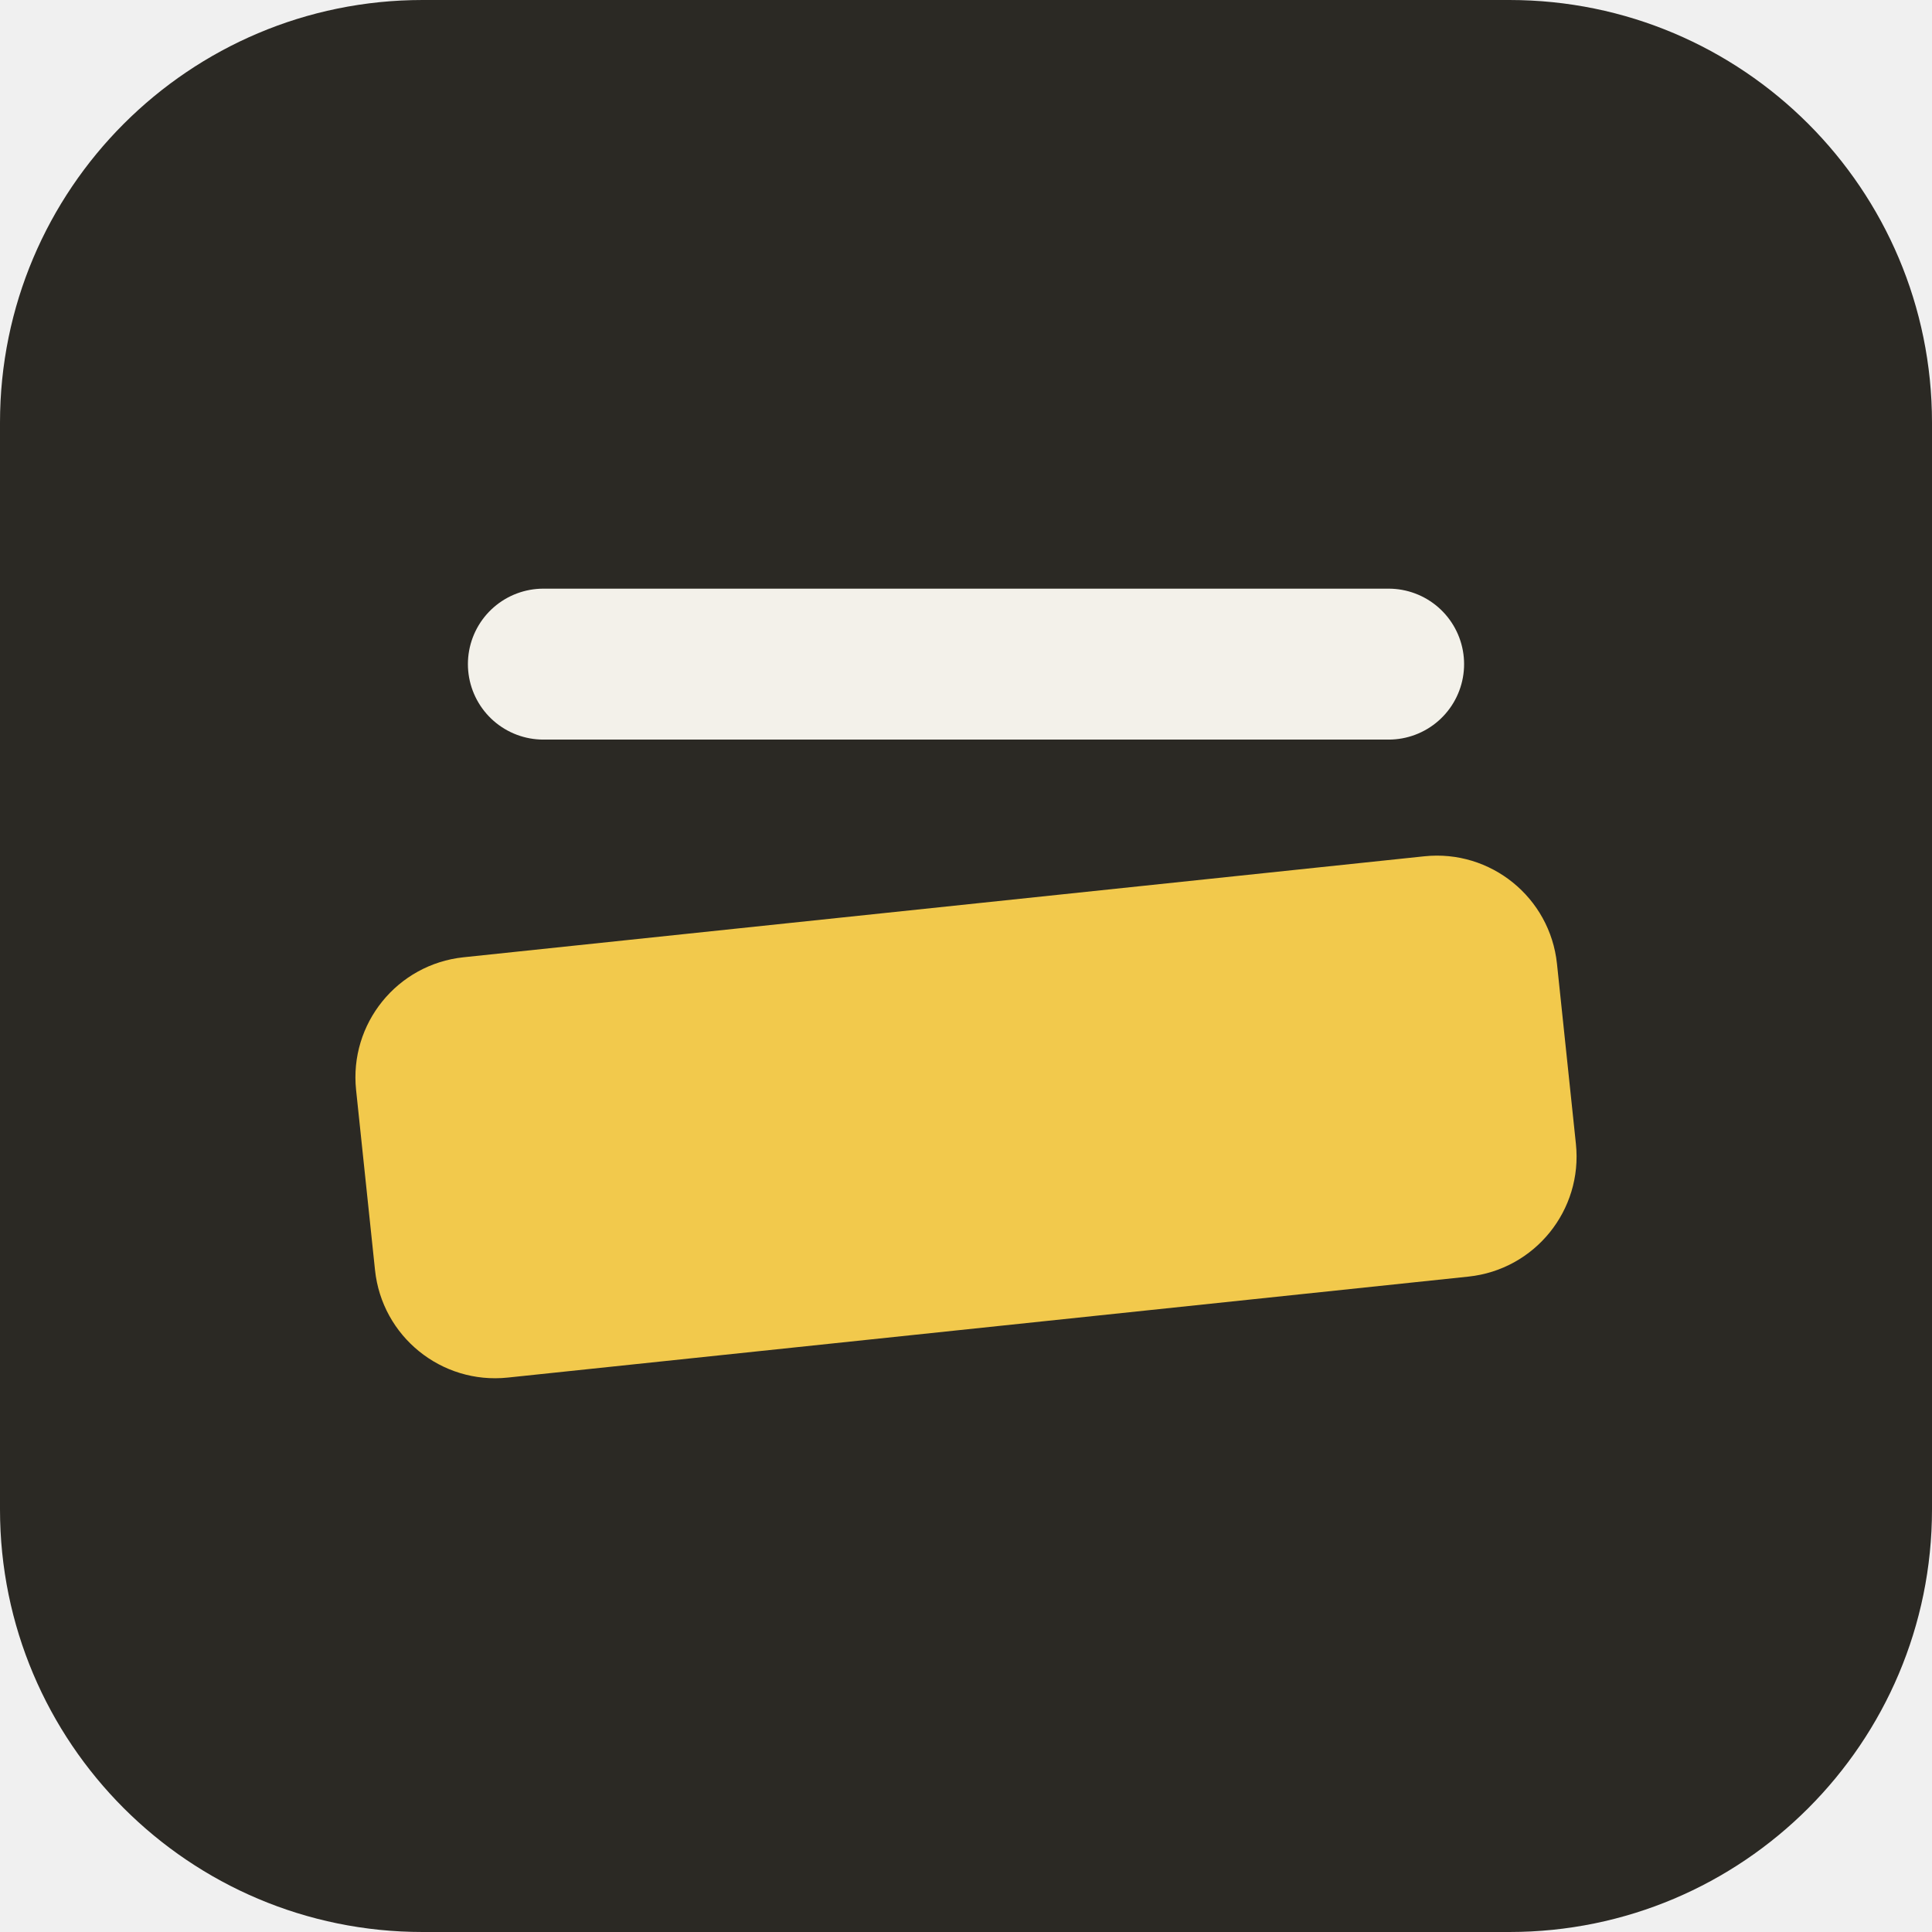
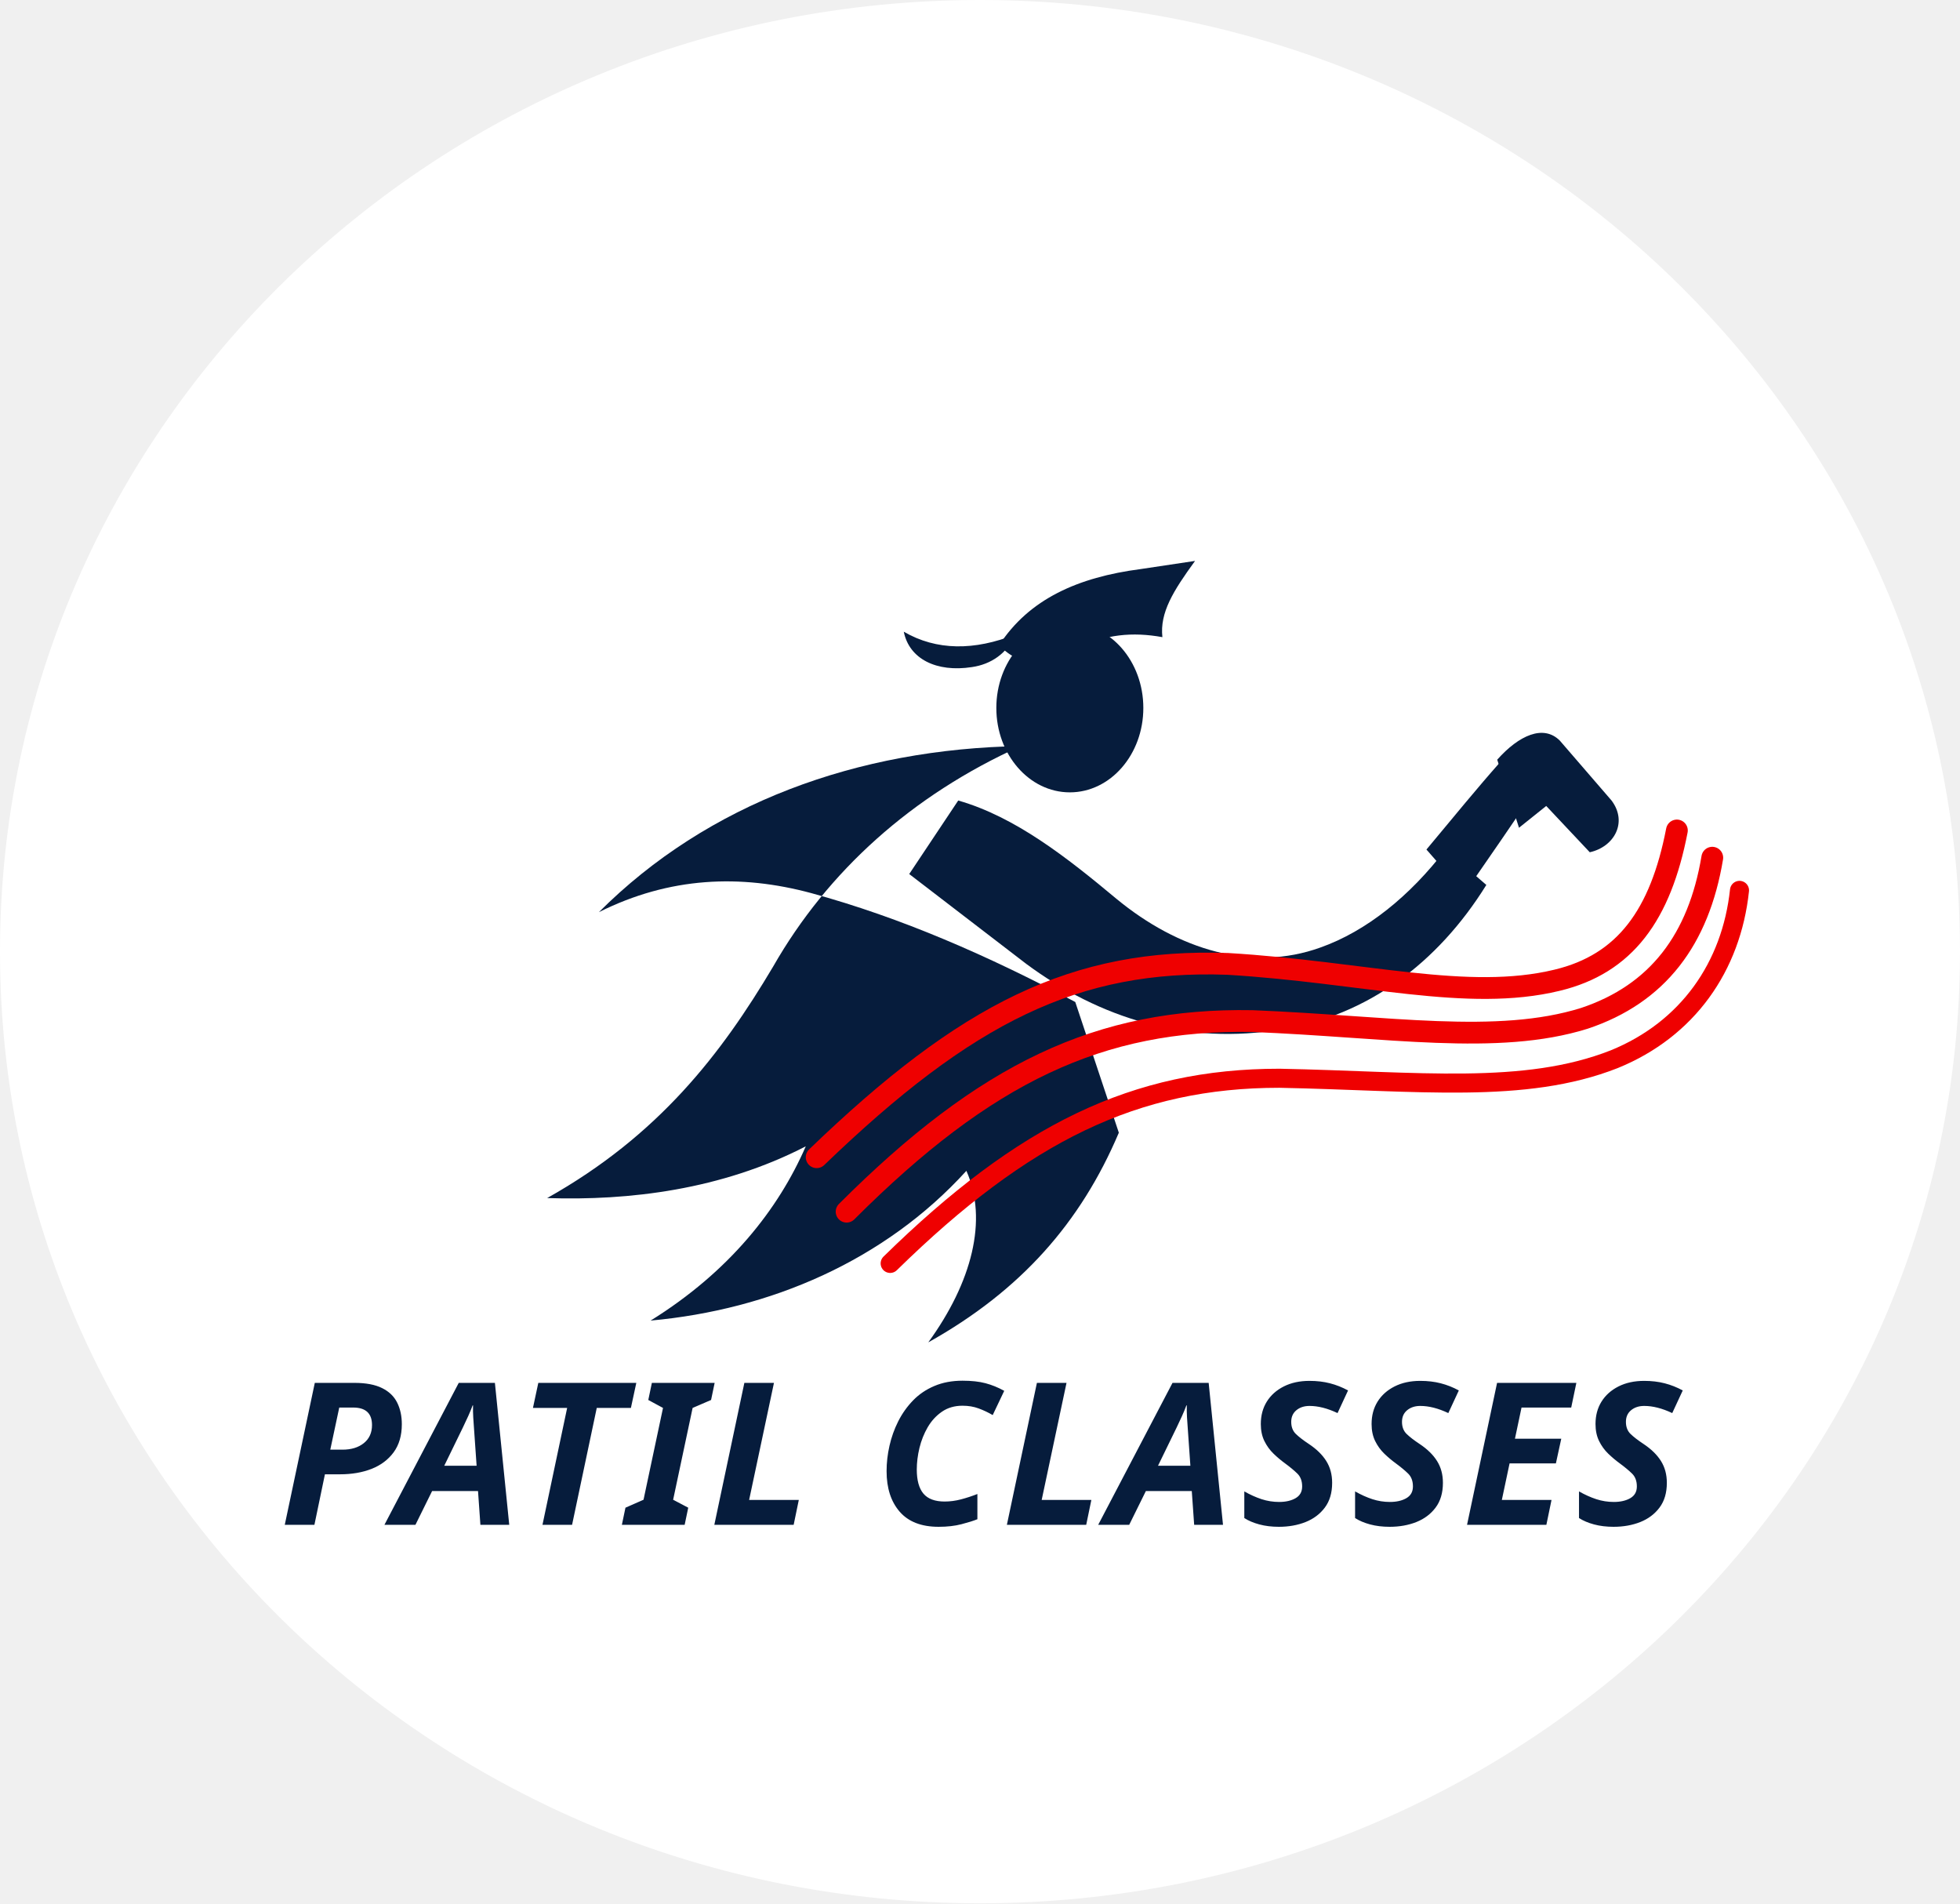
- <svg xmlns="http://www.w3.org/2000/svg" viewBox="0 0 32 32">
-   <rect width="32" height="32" rx="7" fill="#2b2924" />
-   <rect x="6" y="15" width="20" height="7" rx="2" fill="#f2c94c" transform="rotate(-6 16 18.5)" />
-   <path d="M9 11h14" stroke="#f3f1ea" stroke-width="2.5" stroke-linecap="round" />
+ <svg xmlns="http://www.w3.org/2000/svg" width="720" height="699" viewBox="0 0 720 699">
+   <rect width="720" height="699" rx="500" ry="500" fill="#ffffff" />
+   <g transform="translate(110 170)">
+     <g fill="#061c3c">
+       <path d="         M110 165         C150 125, 205 105, 265 104         C225 122, 194 150, 174 185         C155 217, 132 247, 91 270         C121 271, 155 267, 186 251         C176 274, 158 297, 129 315         C173 311, 215 293, 245 260         C253 278, 247 301, 231 323         C265 304, 287 279, 301 246         L285 198         C253 181, 221 167, 188 158         C162 151, 136 152, 110 165         Z       " />
+       <path d="         M242 124         C263 130, 282 145, 300 160         C323 179, 350 187, 375 178         C392 172, 408 159, 421 142         L436 155         C418 184, 392 203, 361 208         C326 214, 294 204, 267 184         L224 151         Z       " />
+       <ellipse cx="283" cy="90" rx="27" ry="31" />
+       <path d="         M257 67         C268 50, 286 42, 309 39         L329 36         C321 47, 316 55, 317 64         C306 62, 296 63, 286 68         C274 74, 266 76, 257 67         Z       " />
+       <path d="         M263 63         C248 69, 234 69, 222 62         C224 72, 234 77, 247 75         C254 74, 260 70, 263 63         Z       " />
+       <path d="         M414 142         C424 130, 433 119, 441 110         L454 120         C446 132, 437 145, 428 158         Z       " />
+       <path d="         M440 109         C448 100, 457 96, 463 102         L482 124         C488 132, 483 141, 474 143         L458 126         L448 134         Z       " />
+     </g>
+     <g fill="none" stroke="#ef0000" stroke-linecap="round">
+       <path d="           M190 255           C245 202, 285 182, 341 184           C391 187, 429 198, 462 190           C487 184, 500 166, 506 135         " stroke-width="8" />
+       <path d="           M201 275           C252 224, 294 204, 350 205           C400 207, 440 214, 472 204           C499 195, 514 175, 519 145         " stroke-width="8" />
+       <path d="           M217 294           C266 246, 307 226, 360 226           C411 227, 450 232, 483 219           C510 208, 526 185, 529 157         " stroke-width="7" />
+     </g>
+   </g>
+   <text x="360" y="560" text-anchor="middle" fill="#061c3c" font-family="Impact, 'Arial Black', sans-serif" font-size="73" font-weight="900" font-style="italic" letter-spacing="2">
+     PATIL CLASSES
+   </text>
</svg>
